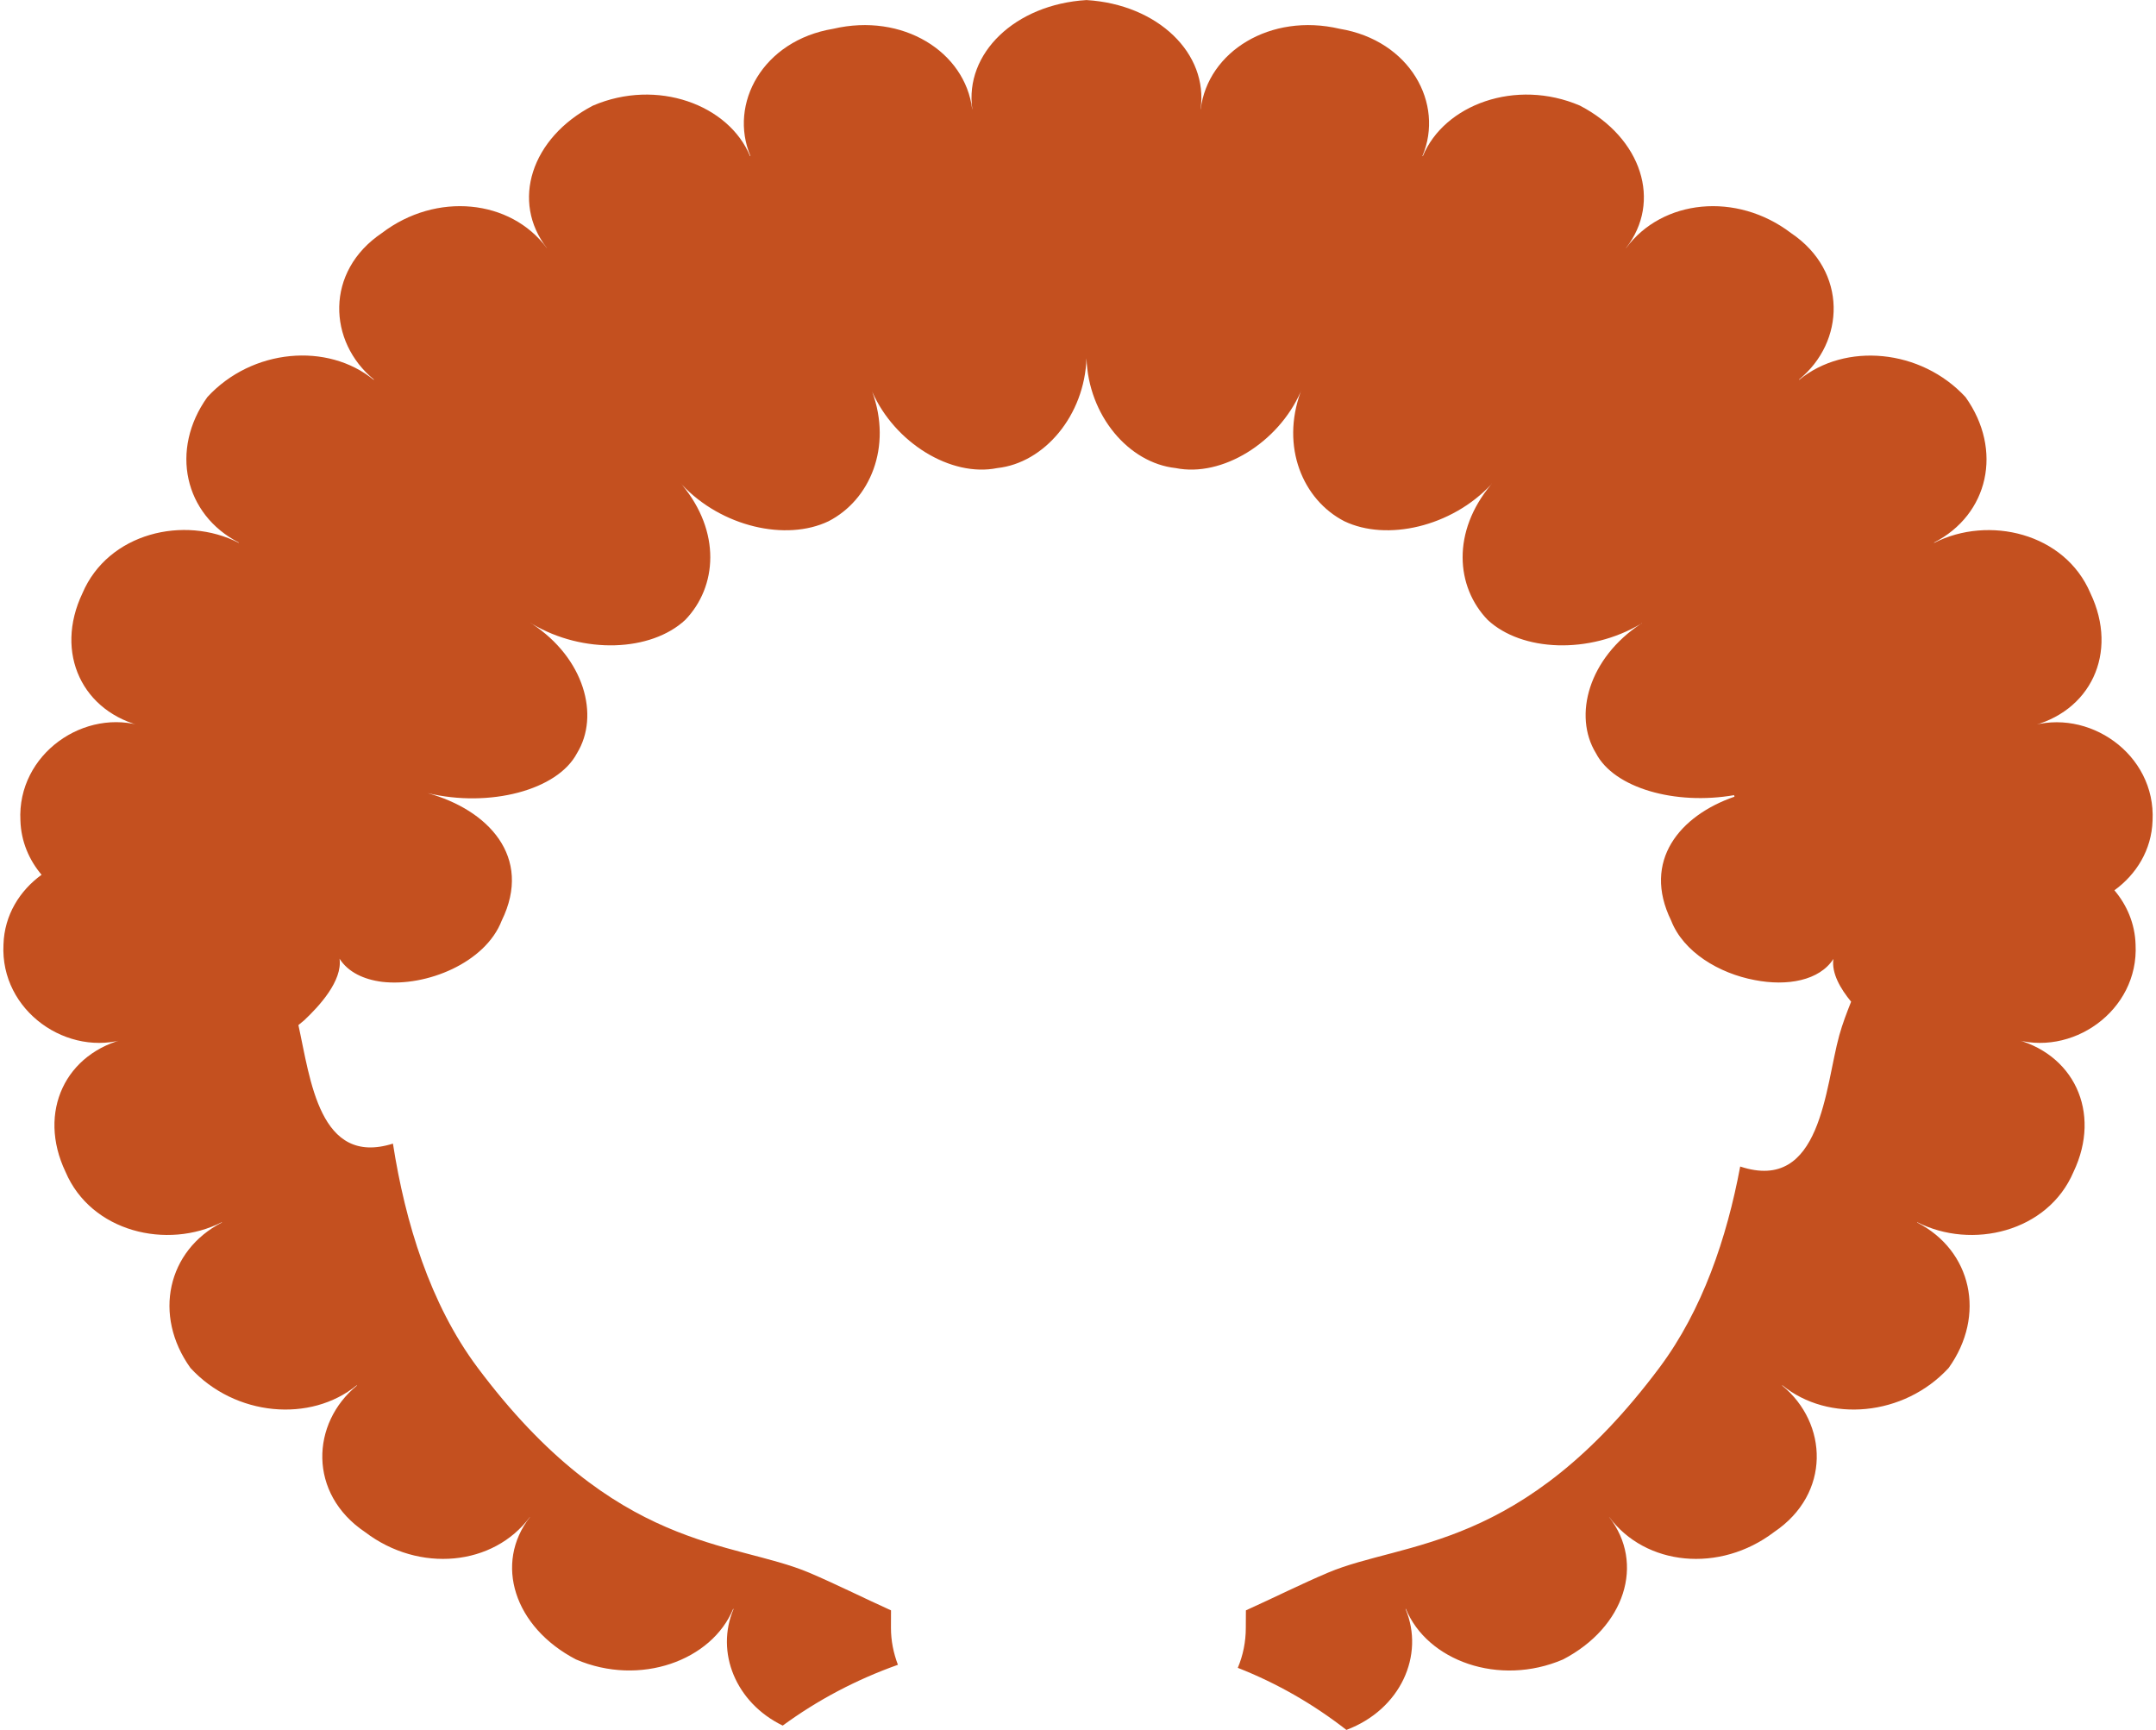
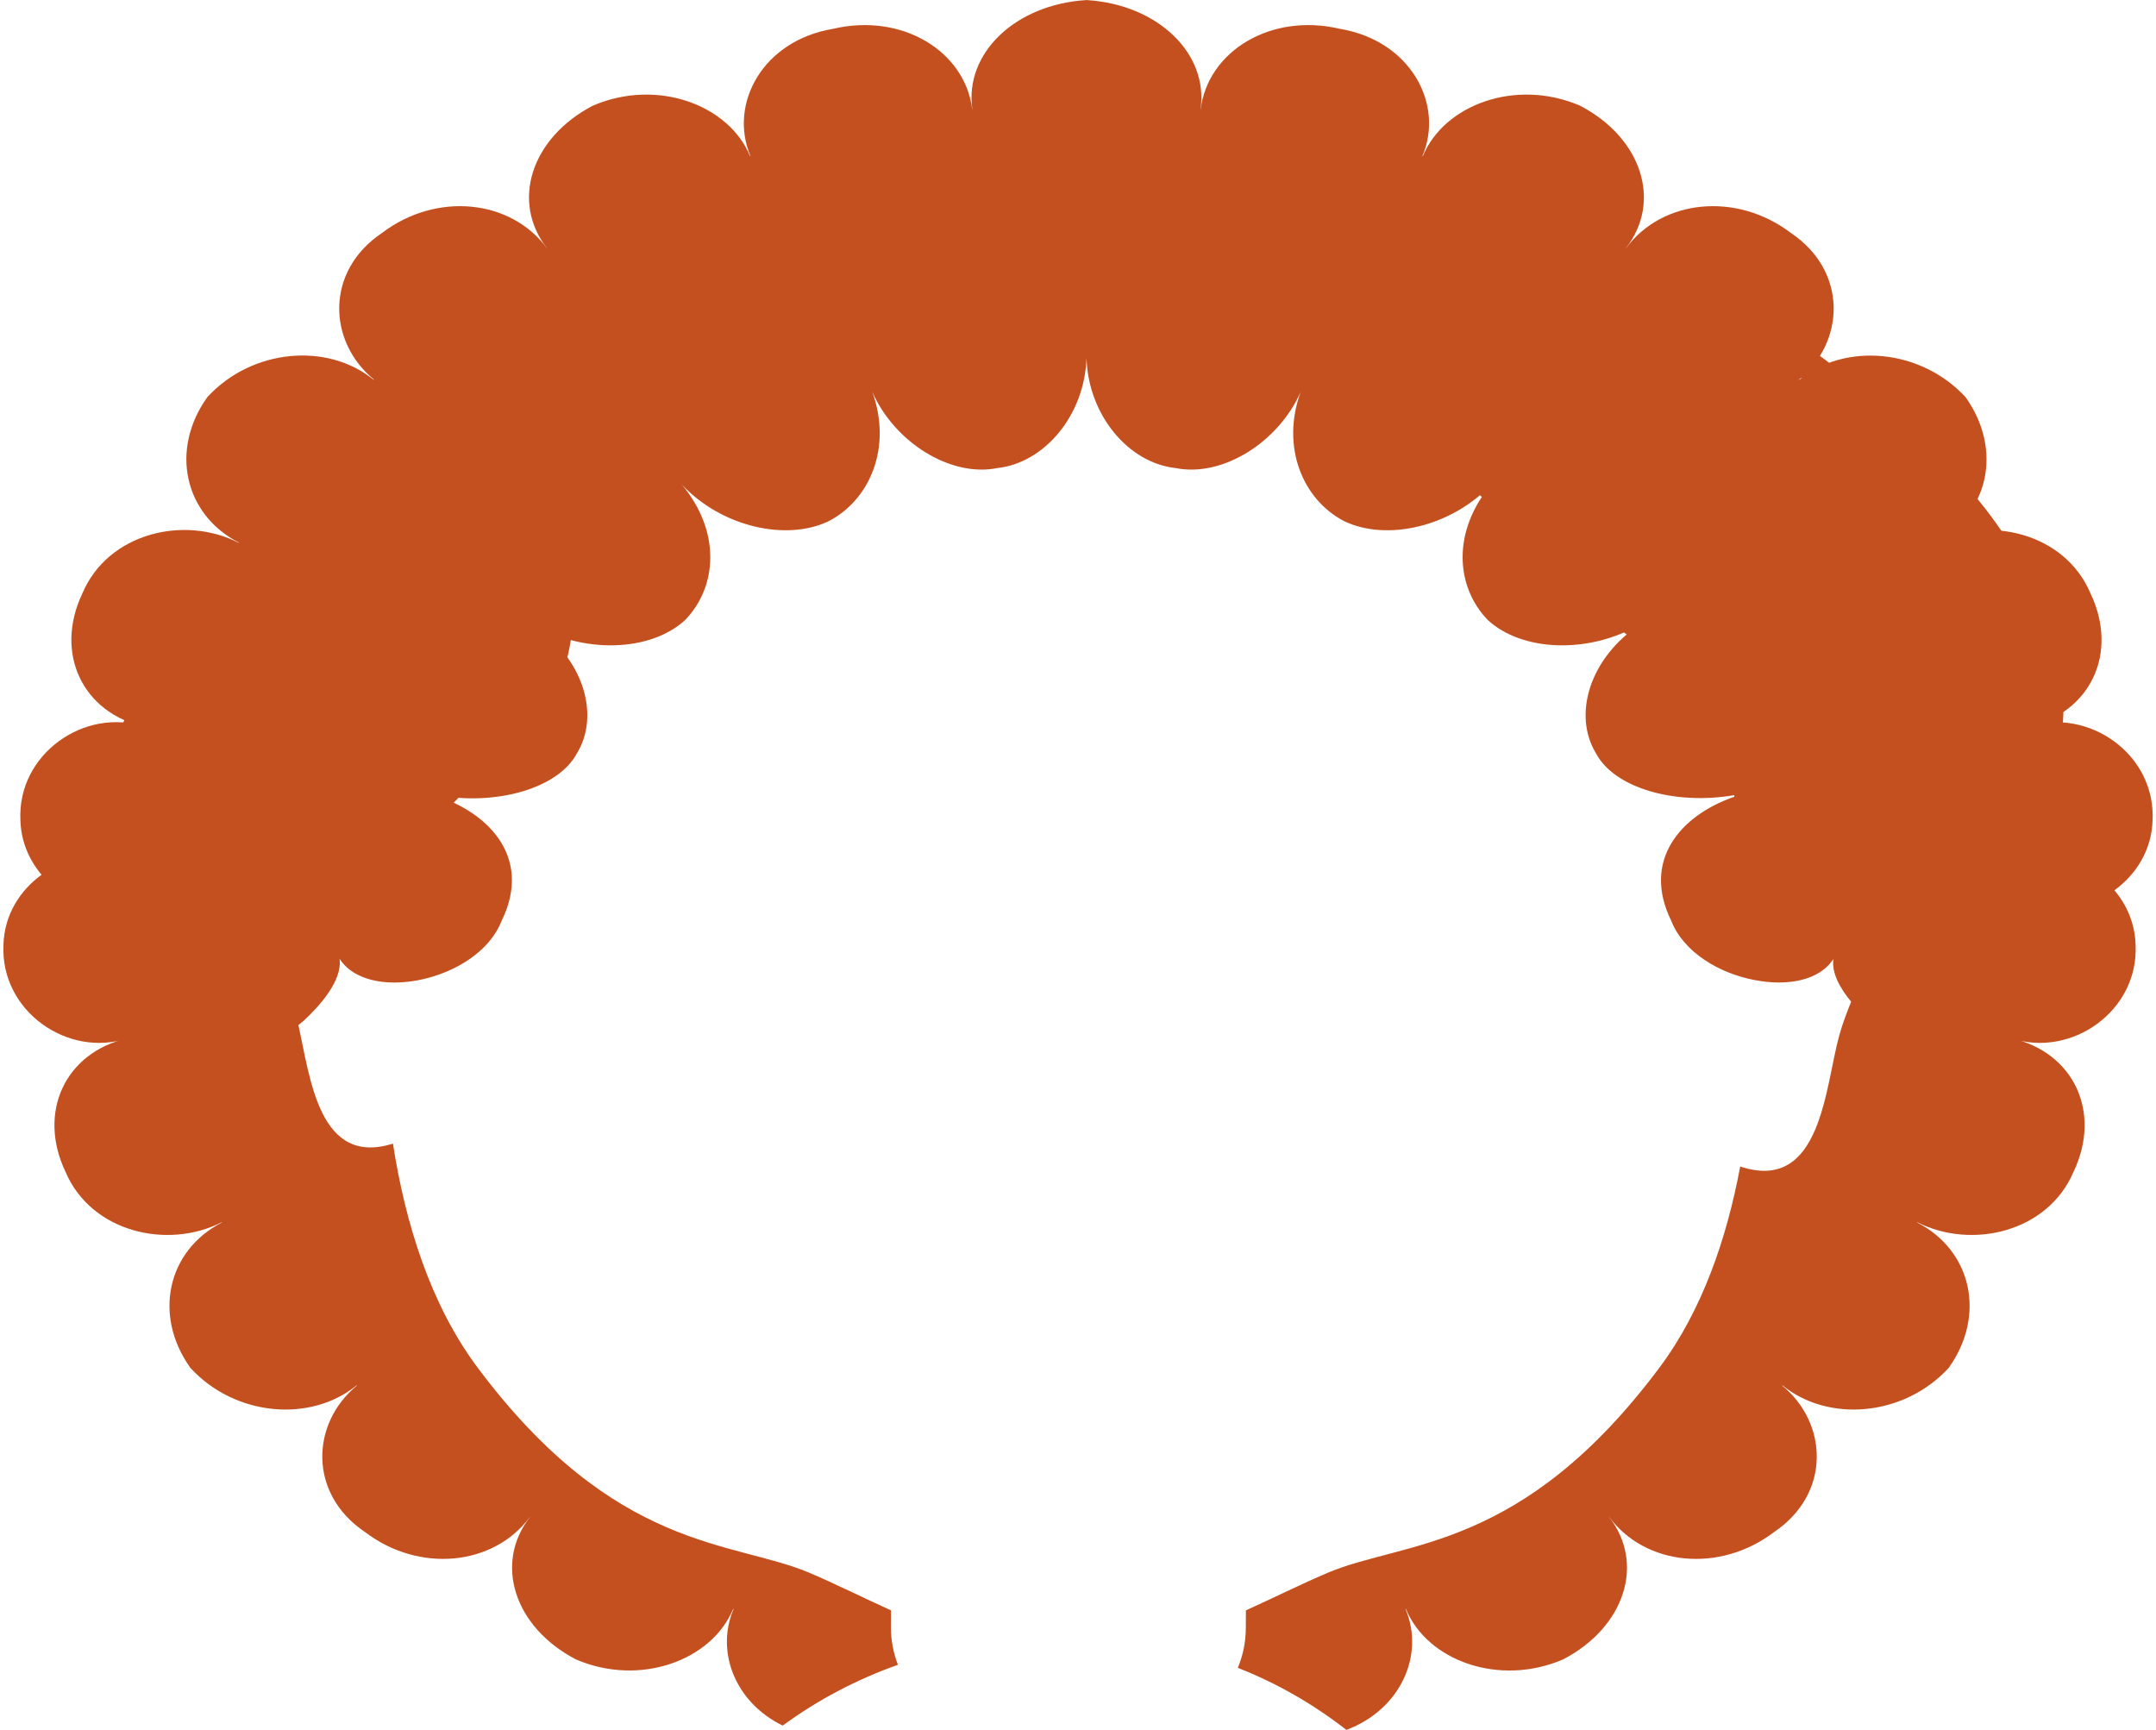
<svg xmlns="http://www.w3.org/2000/svg" class="hair" width="113.021" height="90.68" viewBox="12.547 2044.93 113.021 90.68">
  <path class="hair" id="path2266" style="fill:#c4501f;fill-opacity:1;fill-rule:nonzero;stroke:none" d="m 940.41,3940.4 c 1.348,26.2 -25.39,44.6 -48.769,36.9 24.394,5.5 35.547,29 24.336,52.5 -10.059,23.7 -40,30.7 -61.426,19.8 l -0.078,0.1 c 21.484,11 27.226,36.4 12.402,57.2 -17.559,19 -47.305,21.6 -65.371,6.8 l -0.098,0.1 c 18.067,14.7 19.297,42.5 -3.144,57.6 -21.407,16.3 -50.625,13.3 -64.824,-5.9 h -0.059 c 14.199,18.2 6.289,43.3 -18.106,56 -25.175,10.8 -53.418,0.4 -61.777,-19.9 l -0.137,0.1 c 8.653,20.5 -4.785,45.4 -32.519,50 -27.305,6.4 -51.875,-9 -54.668,-31.6 h -0.059 c 3.164,21.9 -16.777,41.2 -44.843,42.9 -28.086,-1.7 -48.028,-21 -44.883,-42.9 h -0.059 c -2.773,22.6 -27.344,38 -54.648,31.6 -27.715,-4.6 -41.172,-29.5 -32.539,-50 l -0.118,-0.1 c -8.378,20.3 -36.64,30.7 -61.796,19.9 -24.375,-12.7 -32.305,-37.8 -18.106,-56 h -0.039 c -14.199,19.2 -43.437,22.2 -64.844,5.9 -22.441,-15.1 -21.211,-42.8 -3.125,-57.6 l -0.117,-0.1 c -18.066,14.8 -47.793,12.3 -65.371,-6.8 -14.824,-20.7 -9.062,-46.2 12.402,-57.2 l -0.058,-0.1 c -21.426,11 -51.367,3.9 -61.446,-19.8 -11.191,-23.5 -0.039,-47 24.336,-52.5 -23.359,7.8 -50.097,-10.7 -48.73,-36.9 0.254,-8.2 3.418,-15.5 8.32,-21.3 -8.554,-6.2 -14.629,-15.8 -14.98,-27.4 -1.367,-26.2 25.371,-44.7 48.73,-36.9 -24.375,-5.5 -35.527,-29 -24.336,-52.5 10.078,-23.7 40.02,-30.7 61.446,-19.8 l 0.058,-0.1 c -21.465,-11 -27.207,-36.5 -12.383,-57.2 17.559,-19.1 47.305,-21.6 65.371,-6.8 l 0.098,-0.1 c -18.086,-14.8 -19.297,-42.5 3.145,-57.6 21.406,-16.3 50.625,-13.3 64.824,5.9 h 0.058 c -14.218,-18.2 -6.289,-43.3 18.086,-56 25.176,-10.8 53.438,-0.4 61.797,19.9 l 0.137,-0.1 c -7.148,-16.9 0.781,-36.8 19.336,-45.8 13.672,10 28.711,18 45.293,23.9 -1.738,4.6 -2.734,9.4 -2.734,14.5 l 0.019,6.9 c -11.055,5 -21.582,10.3 -32.148,14.8 -30.039,12.7 -76.231,8.1 -130.508,80.8 -18.555,24.9 -28.32,56.8 -33.164,87.9 -28.965,-9.1 -32.461,25.3 -37.168,46.6 l 2.285,1.9 c 5.859,5.5 15.098,15.5 13.887,24.2 3.379,-5.3 9.57,-8.2 16.797,-9.1 17.226,-2 40.527,7.4 46.972,24.1 12.285,25.1 -5.488,43.6 -29.14,50.1 24.296,-5.8 51.054,1.1 58.73,15.7 9.063,14.8 2.852,37.4 -17.754,50.9 l -0.332,0.1 0.039,0.1 0.293,-0.2 c 20.274,-12.1 46.856,-11 60.313,1.5 12.617,13.1 14.082,34.7 -1.328,53.2 l -0.293,0.4 h 0.039 l 0.254,-0.4 c 15.566,-16.6 40.976,-22.4 57.675,-14.4 16.328,8.4 25.078,29.2 17.168,50.9 l -0.097,0.3 h 0.019 l 0.078,-0.3 c 8.789,-20 30.918,-33.7 49.16,-30 18.516,2 34.317,20.7 35.079,43.2 0.742,-22.5 16.543,-41.2 35.058,-43.2 18.242,-3.7 40.371,10 49.16,30 l 0.059,0.3 h 0.039 l -0.098,-0.3 c -7.91,-21.7 0.84,-42.5 17.149,-50.9 16.718,-8 42.109,-2.2 57.695,14.4 l 0.254,0.4 h 0.039 l -0.293,-0.4 c -15.43,-18.5 -13.945,-40.1 -1.328,-53.2 13.437,-12.5 40.019,-13.6 60.293,-1.5 l 0.312,0.2 0.039,-0.1 -0.351,-0.1 c -20.586,-13.5 -26.797,-36.1 -17.734,-50.9 7.187,-13.8 31.269,-20.5 54.316,-16.5 l 0.156,-0.6 c -21.445,-7.4 -36.426,-25.2 -24.902,-48.7 4.805,-12.4 18.887,-20.8 32.89,-23.4 12.754,-2.5 25.43,-0.2 30.899,8.3 -0.781,-5.6 2.773,-11.7 6.973,-16.8 -1.719,-4.3 -3.399,-8.7 -4.649,-13.2 -5.625,-20.2 -6.973,-62.2 -38.965,-51.6 -5.273,-28.2 -14.863,-56.4 -31.621,-78.9 -54.277,-72.7 -100.469,-68.1 -130.488,-80.8 -10.606,-4.5 -21.152,-9.8 -32.227,-14.8 l -0.039,-6.9 c 0,-5.5 -1.093,-10.8 -3.144,-15.7 15.527,-6.1 29.726,-14.3 42.695,-24.4 21.309,8 30.859,29.4 23.262,47.5 l 0.117,0.1 c 8.359,-20.4 36.621,-30.7 61.797,-19.9 24.375,12.7 32.305,37.8 18.105,56 h 0.039 c 14.219,-19.2 43.418,-22.2 64.844,-5.9 22.422,15.1 21.211,42.8 3.145,57.6 l 0.078,0.1 c 18.086,-14.8 47.812,-12.3 65.39,6.8 14.825,20.7 9.063,46.2 -12.402,57.2 l 0.059,0.1 c 21.425,-10.9 51.367,-3.9 61.445,19.8 11.191,23.5 0.039,47 -24.336,52.5 23.359,-7.8 50.098,10.7 48.73,36.9 -0.253,8.2 -3.417,15.5 -8.32,21.3 8.555,6.2 14.629,15.8 15,27.4" transform="matrix(0.1333333, 0, 0, -0.1333333, 7.105427357601002e-15, 2613.333)" />
+   <path class="hairStreaks" d="M 45.534 2055.497 C 60.195 2056.401 18.116 2071.396 19.83 2085.772 C 20.383 2090.412 29.665 2086.556 37.68 2084.486 C 41.085 2083.607 42.751 2080.56 42.678 2075.347 C 42.621 2071.257 38.86 2073.161 31.111 2074.204 C 27.817 2074.647 20.149 2085.007 26.399 2085.343 C 30.064 2085.54 32.253 2083.017 37.252 2079.345 C 37.252 2079.345 33.634 2082.106 29.54 2081.345 C 26.902 2080.854 34.447 2076.318 35.252 2075.918 C 38.081 2074.512 40.051 2075.123 39.822 2081.202 C 39.643 2085.957 26.79 2097.381 17.259 2092.34 C 13.374 2090.285 22.846 2074.672 29.683 2068.635" style="stroke: black; stroke-width: 1px; stroke-opacity: 0; fill: rgb(196, 80, 31);" />
+   <path class="hairStreaks" d="M 113.837 2053.583 C 128.498 2054.487 86.419 2069.482 88.133 2083.858 C 88.686 2088.499 97.968 2084.642 105.983 2082.573 C 109.388 2081.693 111.054 2078.647 110.981 2073.433 C 110.924 2069.344 107.163 2071.247 99.414 2072.291 C 96.12 2072.733 88.452 2083.094 94.702 2083.43 C 98.367 2083.627 100.556 2081.104 105.555 2077.431 C 105.555 2077.431 101.937 2080.192 97.843 2079.431 C 95.205 2078.94 99.81 2075.943 102.137 2075.573 C 104.315 2075.227 108.354 2073.21 108.125 2079.288 C 107.946 2084.044 95.093 2095.468 85.562 2090.427 C 81.677 2088.371 91.149 2072.759 97.986 2066.722" style="stroke: black; stroke-width: 1px; stroke-opacity: 0; fill: rgb(196, 80, 31);" transform="matrix(-0.088838, -0.996046, 0.996046, -0.088838, -1954.683, 2357.165)" />
</svg>
